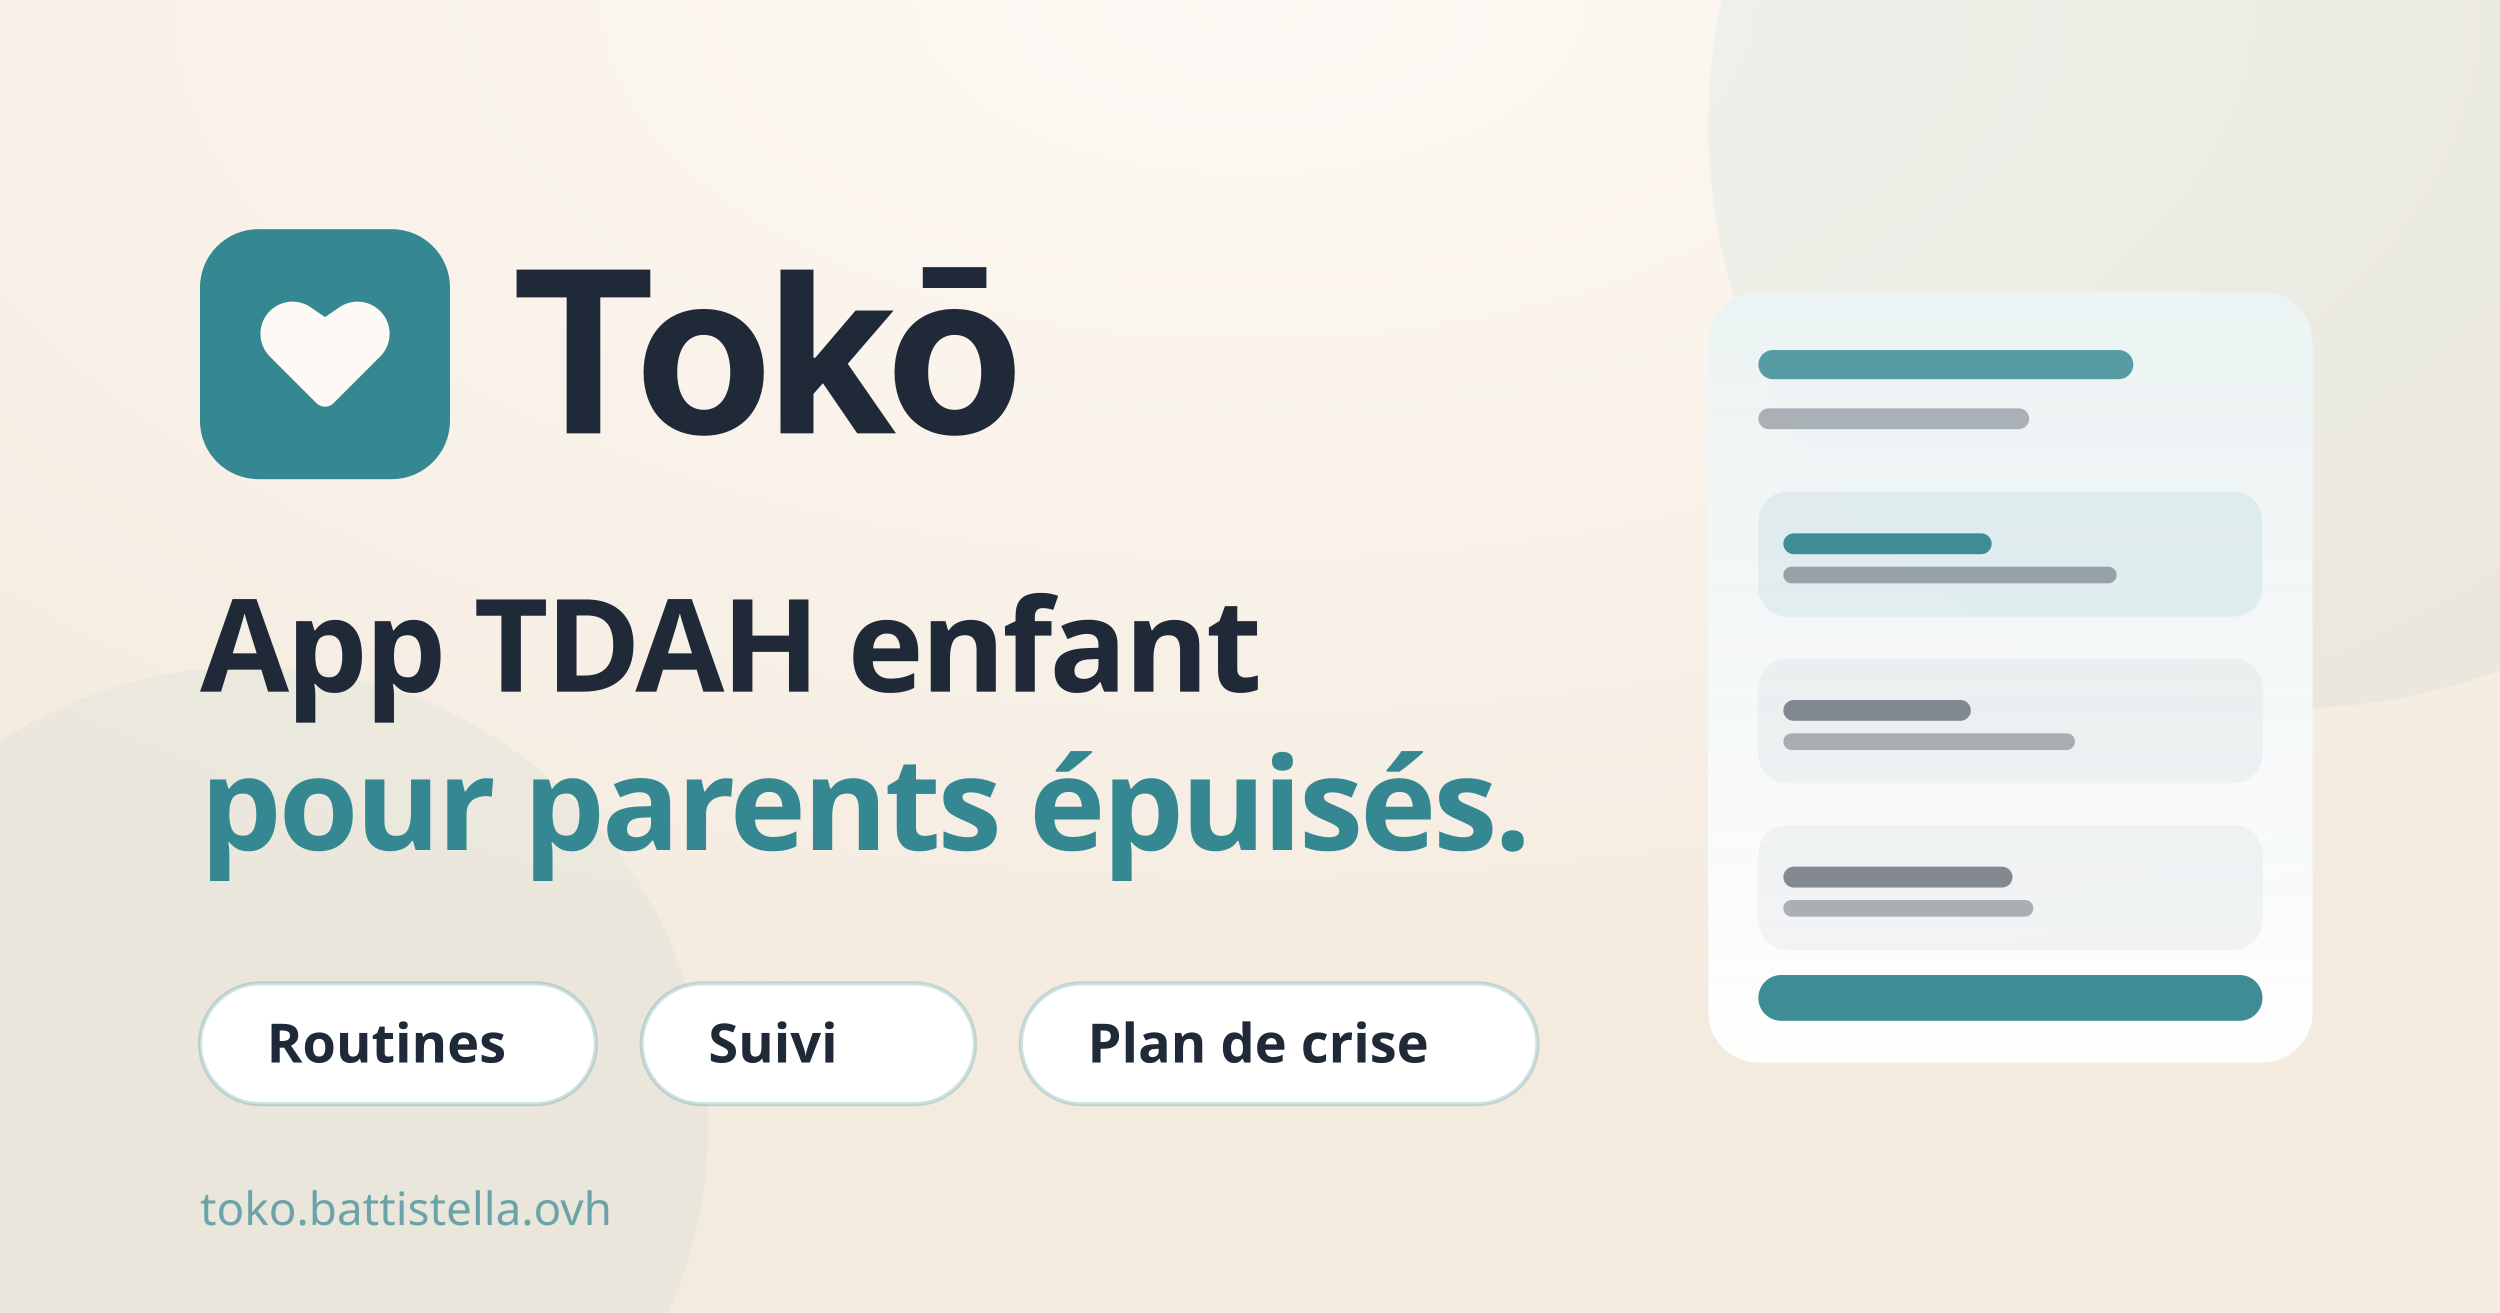
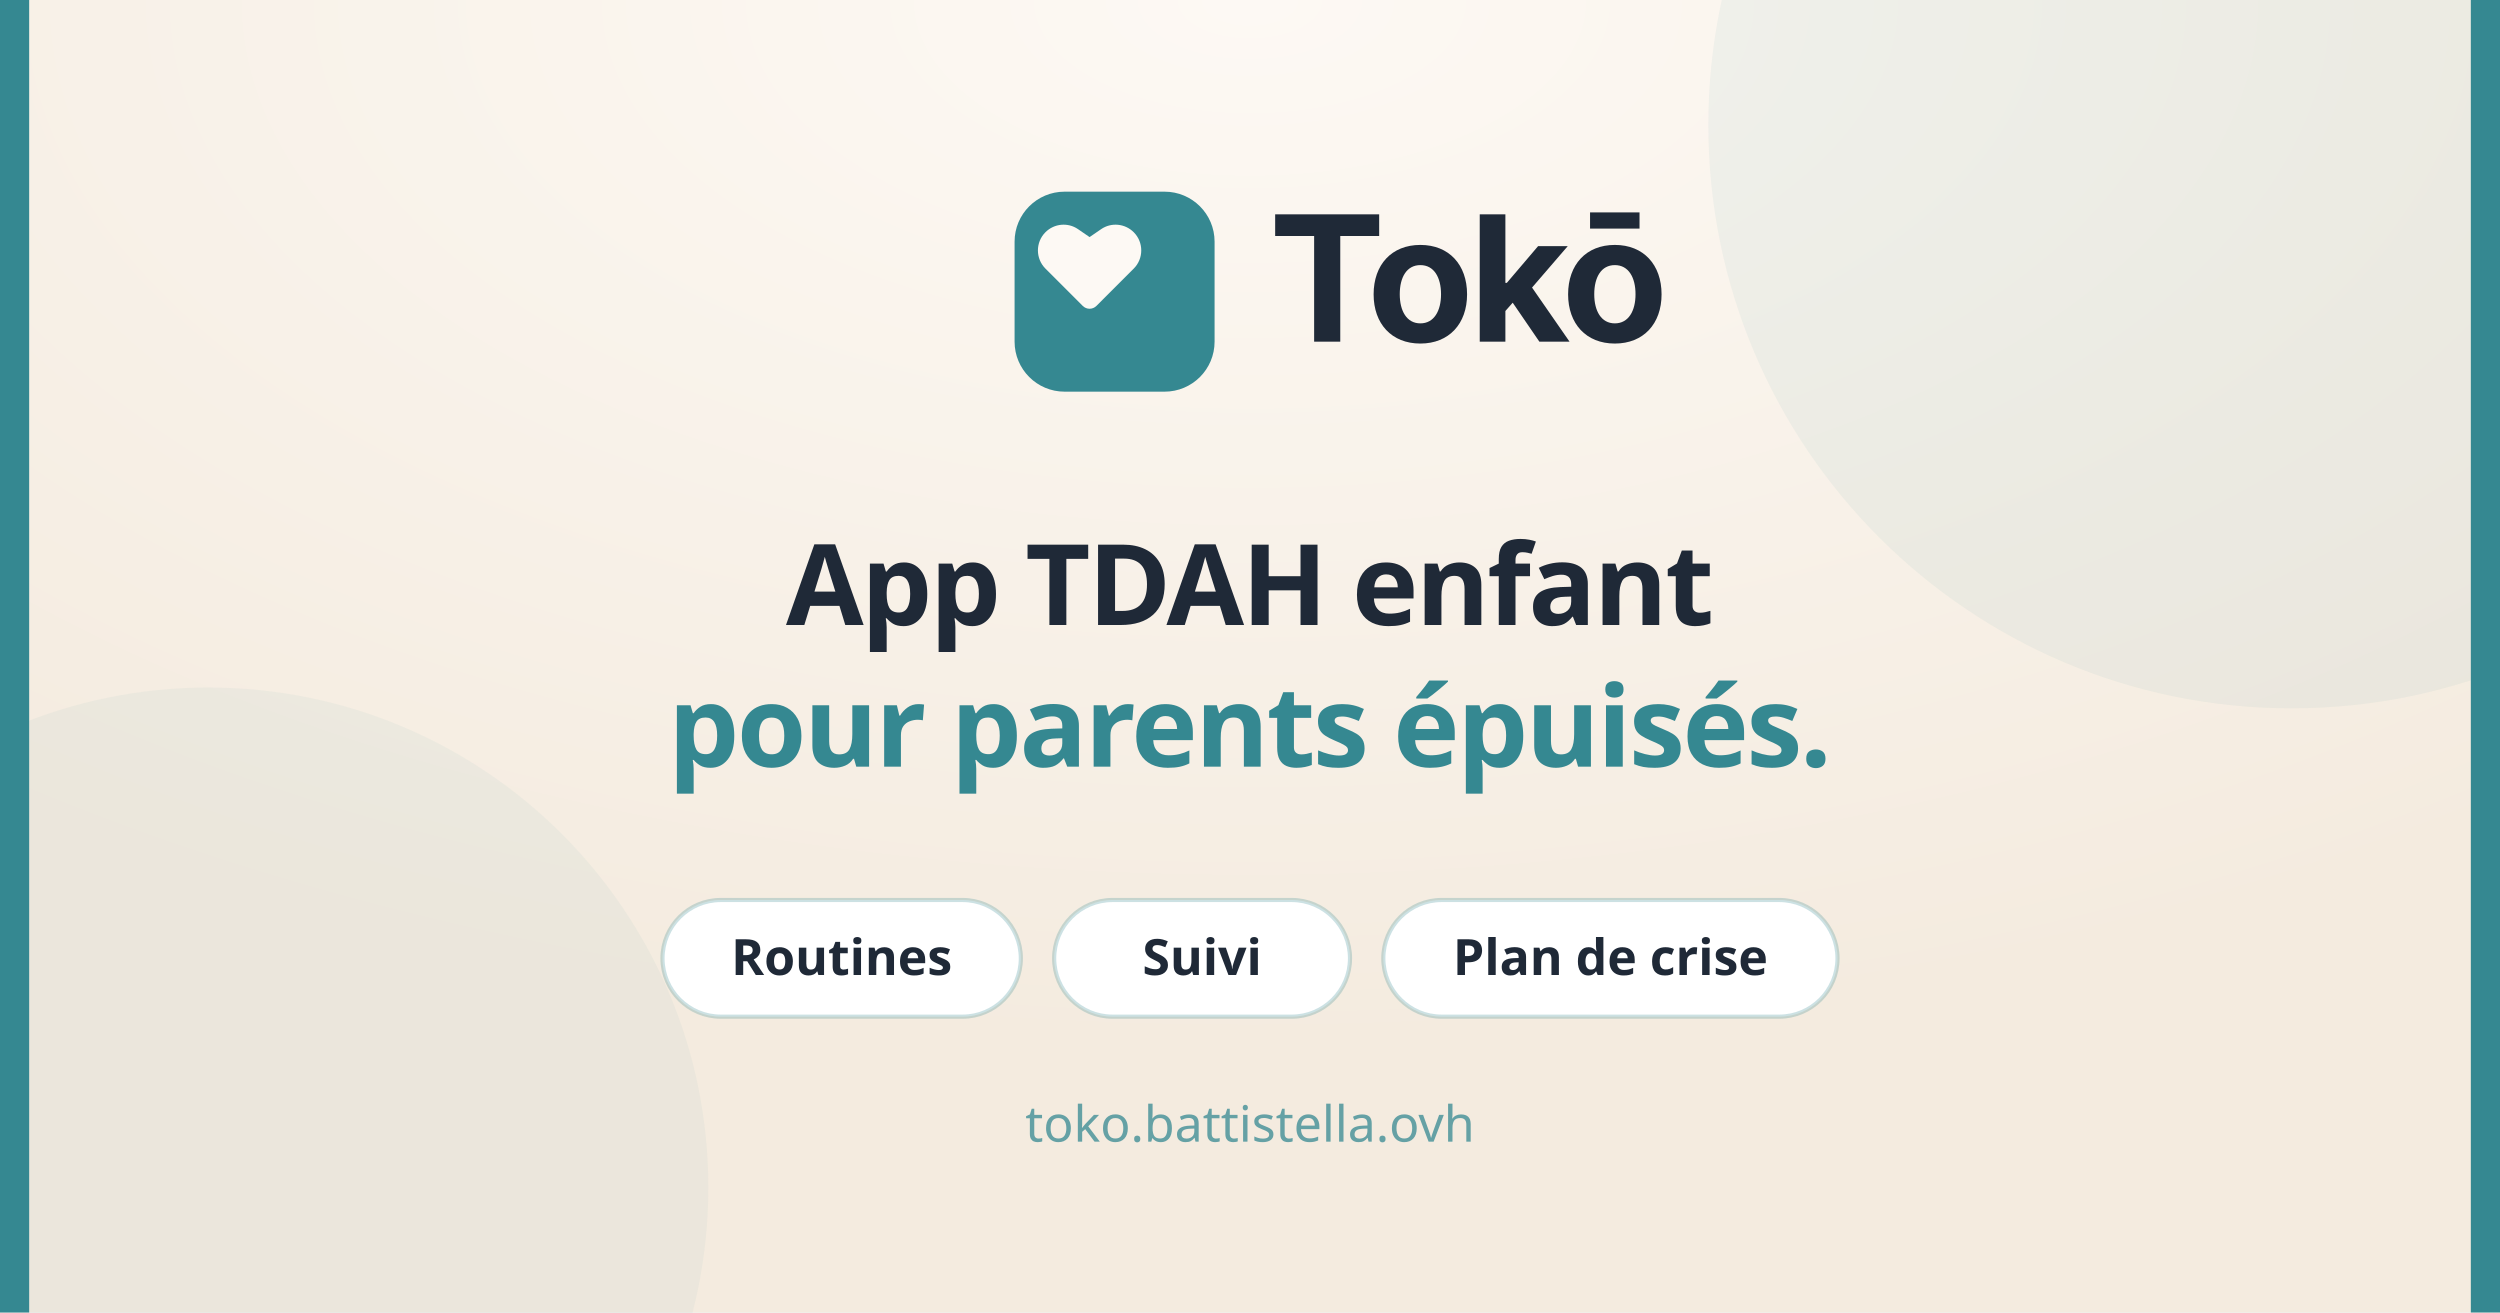
<svg xmlns="http://www.w3.org/2000/svg" viewBox="0 0 1200 630" width="1200" height="630">
  <defs>
    <radialGradient id="bg" cx="50%" cy="0%" r="80%">
      <stop offset="0%" stop-color="#fdf9f4" />
      <stop offset="100%" stop-color="#f4ebdf" />
    </radialGradient>
-     <linearGradient id="cardShadow" x1="0" y1="0" x2="0" y2="1">
-       <stop offset="0%" stop-color="#358891" stop-opacity="0.10" />
-       <stop offset="100%" stop-color="#358891" stop-opacity="0" />
-     </linearGradient>
  </defs>
  <rect width="1200" height="630" fill="url(#bg)" />
  <circle cx="1100" cy="60" r="280" fill="#358891" opacity="0.06" />
-   <circle cx="120" cy="540" r="220" fill="#358891" opacity="0.05" />
-   <g transform="translate(96, 110)">
-     <rect width="120" height="120" rx="28" fill="#358891" />
-     <path transform="translate(0, -6.78)" d="M60 92c-1.5 0-3-0.6-4.1-1.7L33.5 67.9c-6-6-6-15.8 0-21.8 5.3-5.3 13.5-6 19.5-1.9l7 4.8 7-4.8c6-4.1 14.2-3.4 19.5 1.9 6 6 6 15.8 0 21.8L64.1 90.3C63 91.4 61.5 92 60 92z" fill="#fdf9f4" />
+   <circle cx="100" cy="570" r="240" fill="#358891" opacity="0.05" />
+   <rect x="0" y="0" width="14" height="630" fill="#358891" />
+   <rect x="1186" y="0" width="14" height="630" fill="#358891" />
+   <g transform="translate(487, 92)">
+     <rect width="96" height="96" rx="24" fill="#358891" />
+     <g transform="translate(-12, -17.4) scale(0.8)">
+       <path d="M60 92c-1.5 0-3-0.6-4.1-1.7L33.5 67.9c-6-6-6-15.8 0-21.8 5.3-5.3 13.5-6 19.5-1.9l7 4.8 7-4.8c6-4.1 14.2-3.4 19.5 1.9 6 6 6 15.8 0 21.8L64.1 90.3C63 91.4 61.5 92 60 92z" fill="#fdf9f4" />
+     </g>
+     <text x="122" y="72" font-family="'Plus Jakarta Sans', system-ui, -apple-system, 'Segoe UI', sans-serif" font-weight="700" font-size="84" fill="#1f2937" letter-spacing="-2.5">Tokō</text>
  </g>
-   <text x="244" y="208" font-family="'Plus Jakarta Sans', system-ui, -apple-system, 'Segoe UI', sans-serif" font-weight="700" font-size="108" fill="#1f2937" letter-spacing="-3">Tokō</text>
-   <text x="96" y="332" font-family="'Plus Jakarta Sans', system-ui, sans-serif" font-weight="700" font-size="62" fill="#1f2937" letter-spacing="-1.5">App TDAH enfant</text>
-   <text x="96" y="408" font-family="'Plus Jakarta Sans', system-ui, sans-serif" font-weight="700" font-size="62" fill="#358891" letter-spacing="-1.5">pour parents épuisés.</text>
-   <g font-family="'Plus Jakarta Sans', system-ui, sans-serif" font-weight="600" font-size="26" fill="#1f2937">
-     <g transform="translate(96, 472)">
-       <rect width="190" height="58" rx="29" fill="#ffffff" stroke="#358891" stroke-opacity="0.25" stroke-width="2" />
-       <text x="32" y="38">Routines</text>
+   <g text-anchor="middle" font-family="'Plus Jakarta Sans', system-ui, sans-serif" font-weight="700" font-size="54" letter-spacing="-1.2">
+     <text x="600" y="300" fill="#1f2937">App TDAH enfant</text>
+     <text x="600" y="368" fill="#358891">pour parents épuisés.</text>
+   </g>
+   <g font-family="'Plus Jakarta Sans', system-ui, sans-serif" font-weight="600" font-size="24" fill="#1f2937">
+     <g transform="translate(318, 432)">
+       <rect width="172" height="56" rx="28" fill="#ffffff" stroke="#358891" stroke-opacity="0.25" stroke-width="2" />
+       <text x="86" y="36" text-anchor="middle">Routines</text>
    </g>
-     <g transform="translate(308, 472)">
-       <rect width="160" height="58" rx="29" fill="#ffffff" stroke="#358891" stroke-opacity="0.25" stroke-width="2" />
-       <text x="32" y="38">Suivi</text>
+     <g transform="translate(506, 432)">
+       <rect width="142" height="56" rx="28" fill="#ffffff" stroke="#358891" stroke-opacity="0.25" stroke-width="2" />
+       <text x="71" y="36" text-anchor="middle">Suivi</text>
    </g>
-     <g transform="translate(490, 472)">
-       <rect width="248" height="58" rx="29" fill="#ffffff" stroke="#358891" stroke-opacity="0.25" stroke-width="2" />
-       <text x="32" y="38">Plan de crise</text>
+     <g transform="translate(664, 432)">
+       <rect width="218" height="56" rx="28" fill="#ffffff" stroke="#358891" stroke-opacity="0.25" stroke-width="2" />
+       <text x="109" y="36" text-anchor="middle">Plan de crise</text>
    </g>
  </g>
-   <text x="96" y="588" font-family="'Plus Jakarta Sans', system-ui, sans-serif" font-weight="500" font-size="22" fill="#358891" opacity="0.7">toko.battistella.ovh</text>
-   <g transform="translate(820, 140)" opacity="0.95">
-     <rect width="290" height="370" rx="24" fill="#ffffff" />
-     <rect width="290" height="370" rx="24" fill="url(#cardShadow)" />
-     <rect x="24" y="28" width="180" height="14" rx="7" fill="#358891" opacity="0.85" />
-     <rect x="24" y="56" width="130" height="10" rx="5" fill="#1f2937" opacity="0.35" />
-     <rect x="24" y="96" width="242" height="60" rx="14" fill="#358891" opacity="0.10" />
-     <rect x="36" y="116" width="100" height="10" rx="5" fill="#358891" />
-     <rect x="36" y="132" width="160" height="8" rx="4" fill="#1f2937" opacity="0.4" />
-     <rect x="24" y="176" width="242" height="60" rx="14" fill="#1f2937" opacity="0.05" />
-     <rect x="36" y="196" width="90" height="10" rx="5" fill="#1f2937" opacity="0.55" />
-     <rect x="36" y="212" width="140" height="8" rx="4" fill="#1f2937" opacity="0.35" />
-     <rect x="24" y="256" width="242" height="60" rx="14" fill="#1f2937" opacity="0.05" />
-     <rect x="36" y="276" width="110" height="10" rx="5" fill="#1f2937" opacity="0.55" />
-     <rect x="36" y="292" width="120" height="8" rx="4" fill="#1f2937" opacity="0.35" />
-     <rect x="24" y="328" width="242" height="22" rx="11" fill="#358891" />
-   </g>
+   <text x="600" y="548" text-anchor="middle" font-family="'Plus Jakarta Sans', system-ui, sans-serif" font-weight="500" font-size="24" fill="#358891" opacity="0.75">toko.battistella.ovh</text>
</svg>
